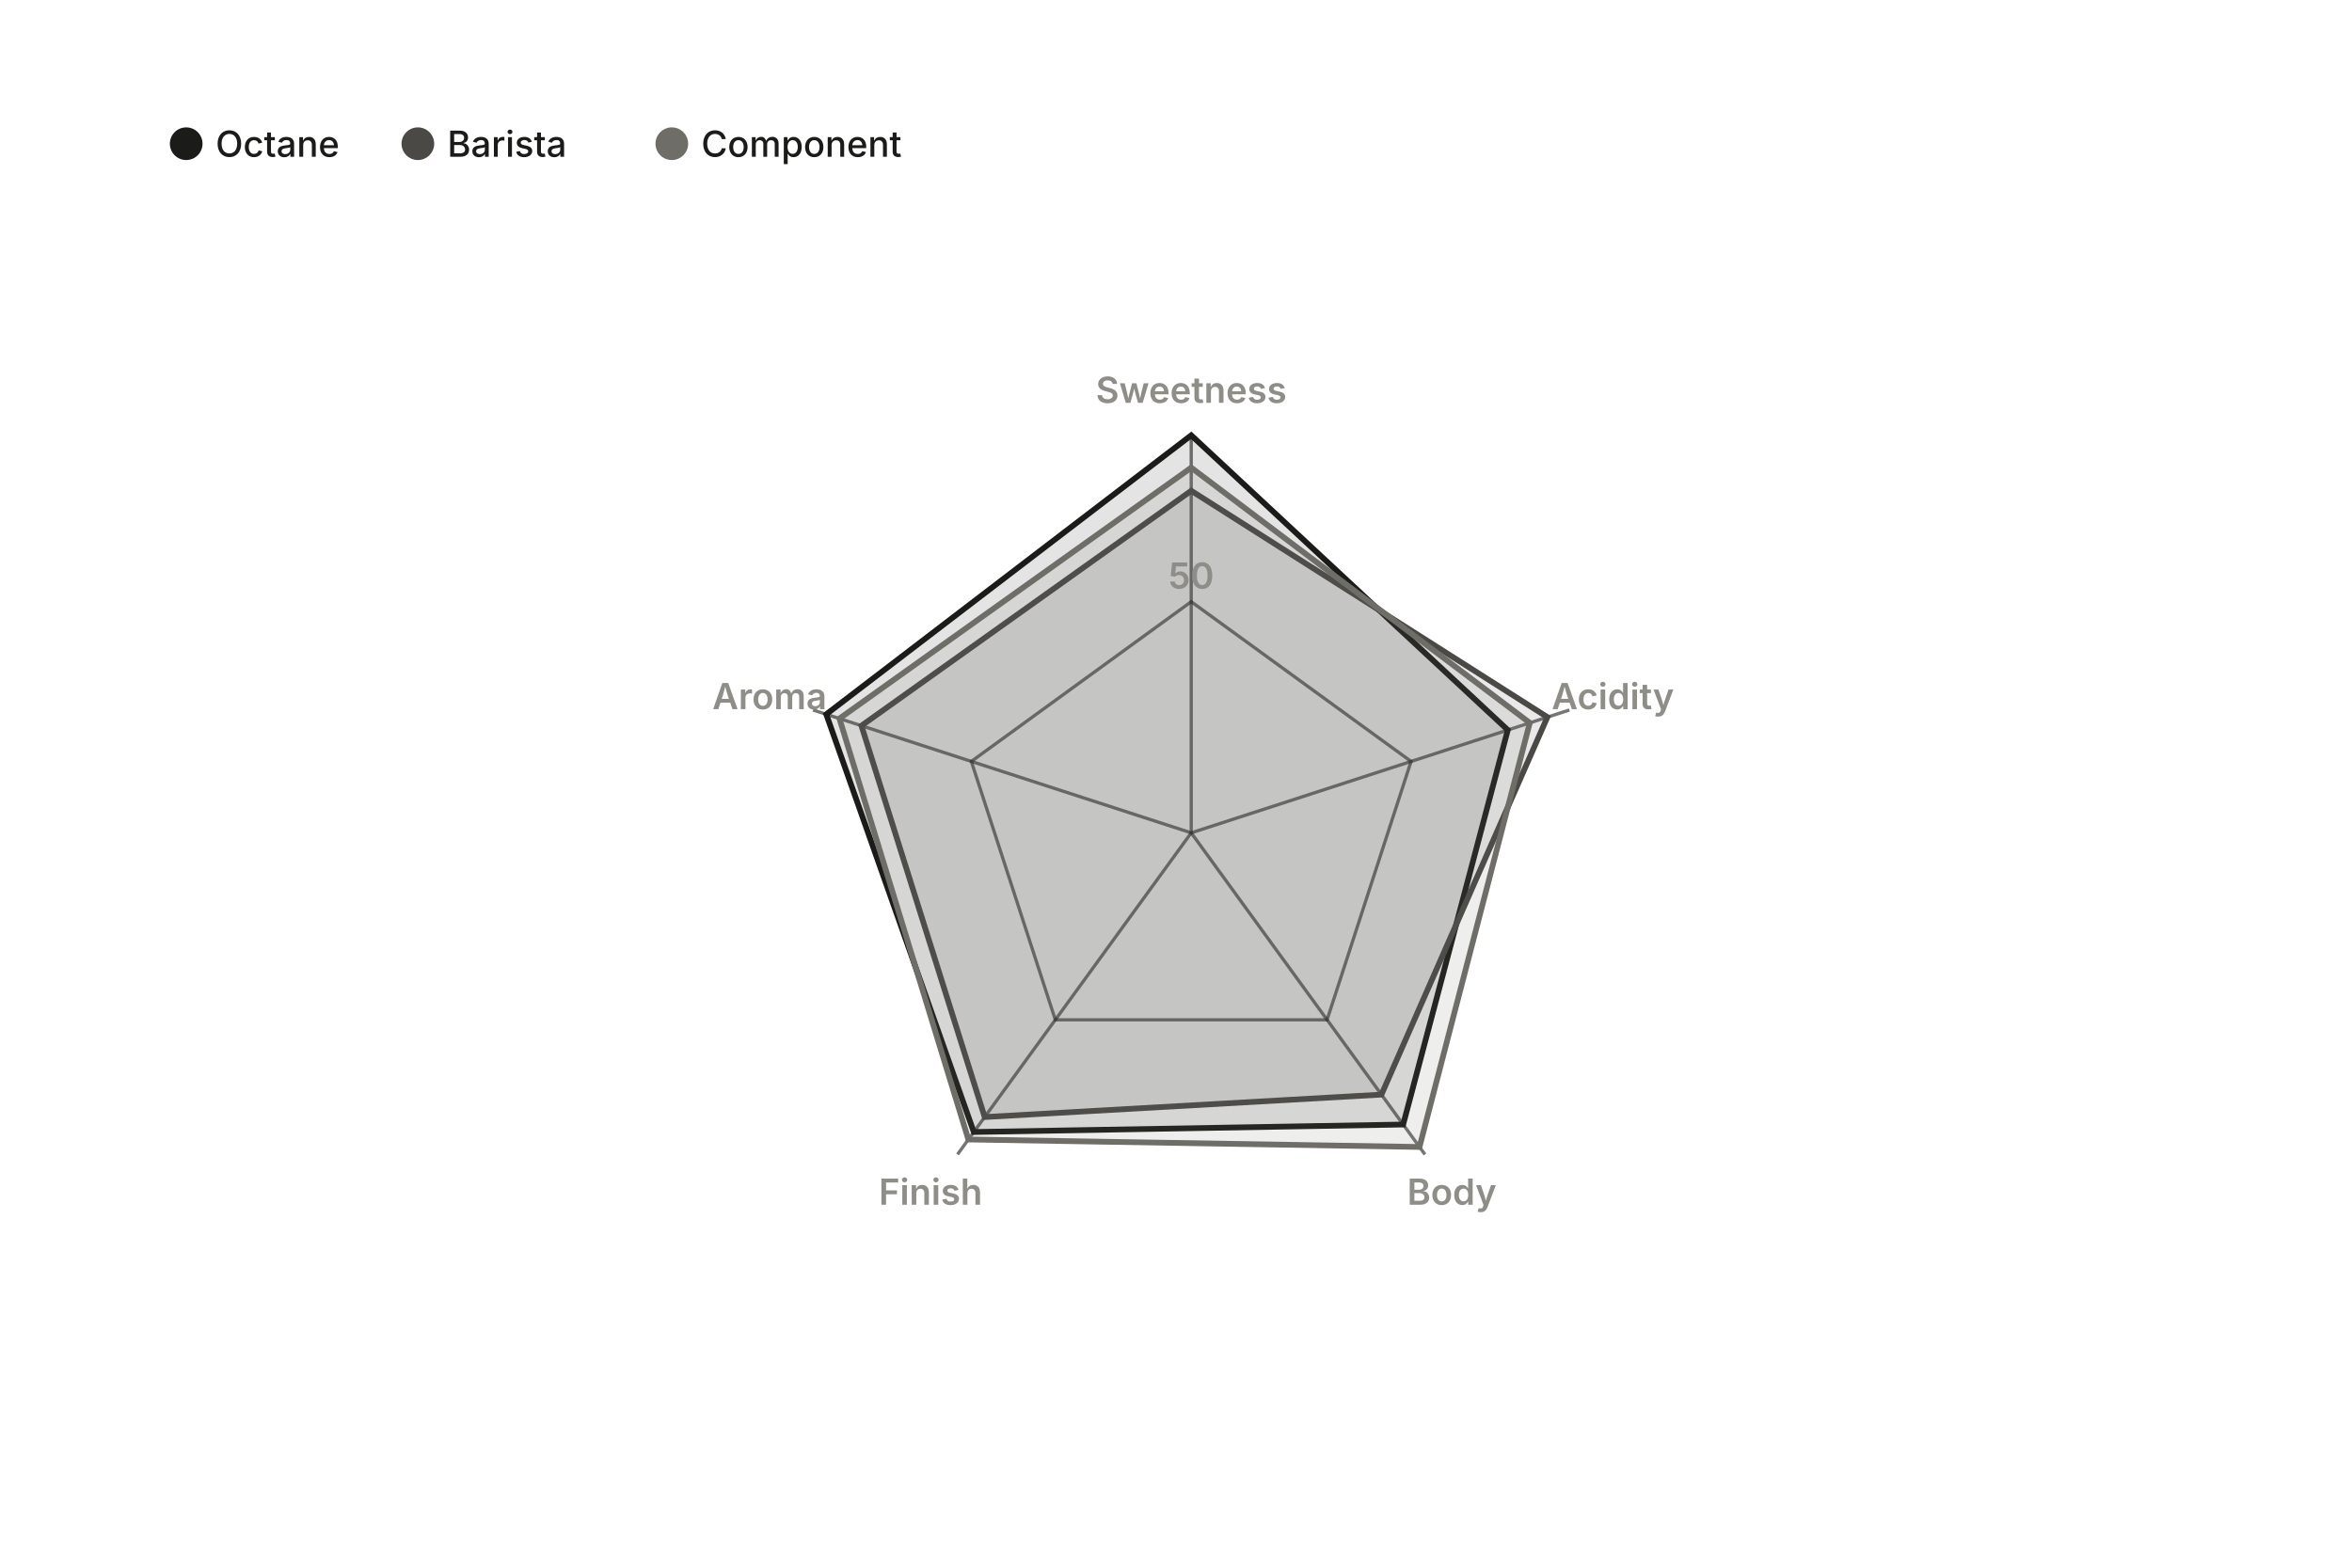
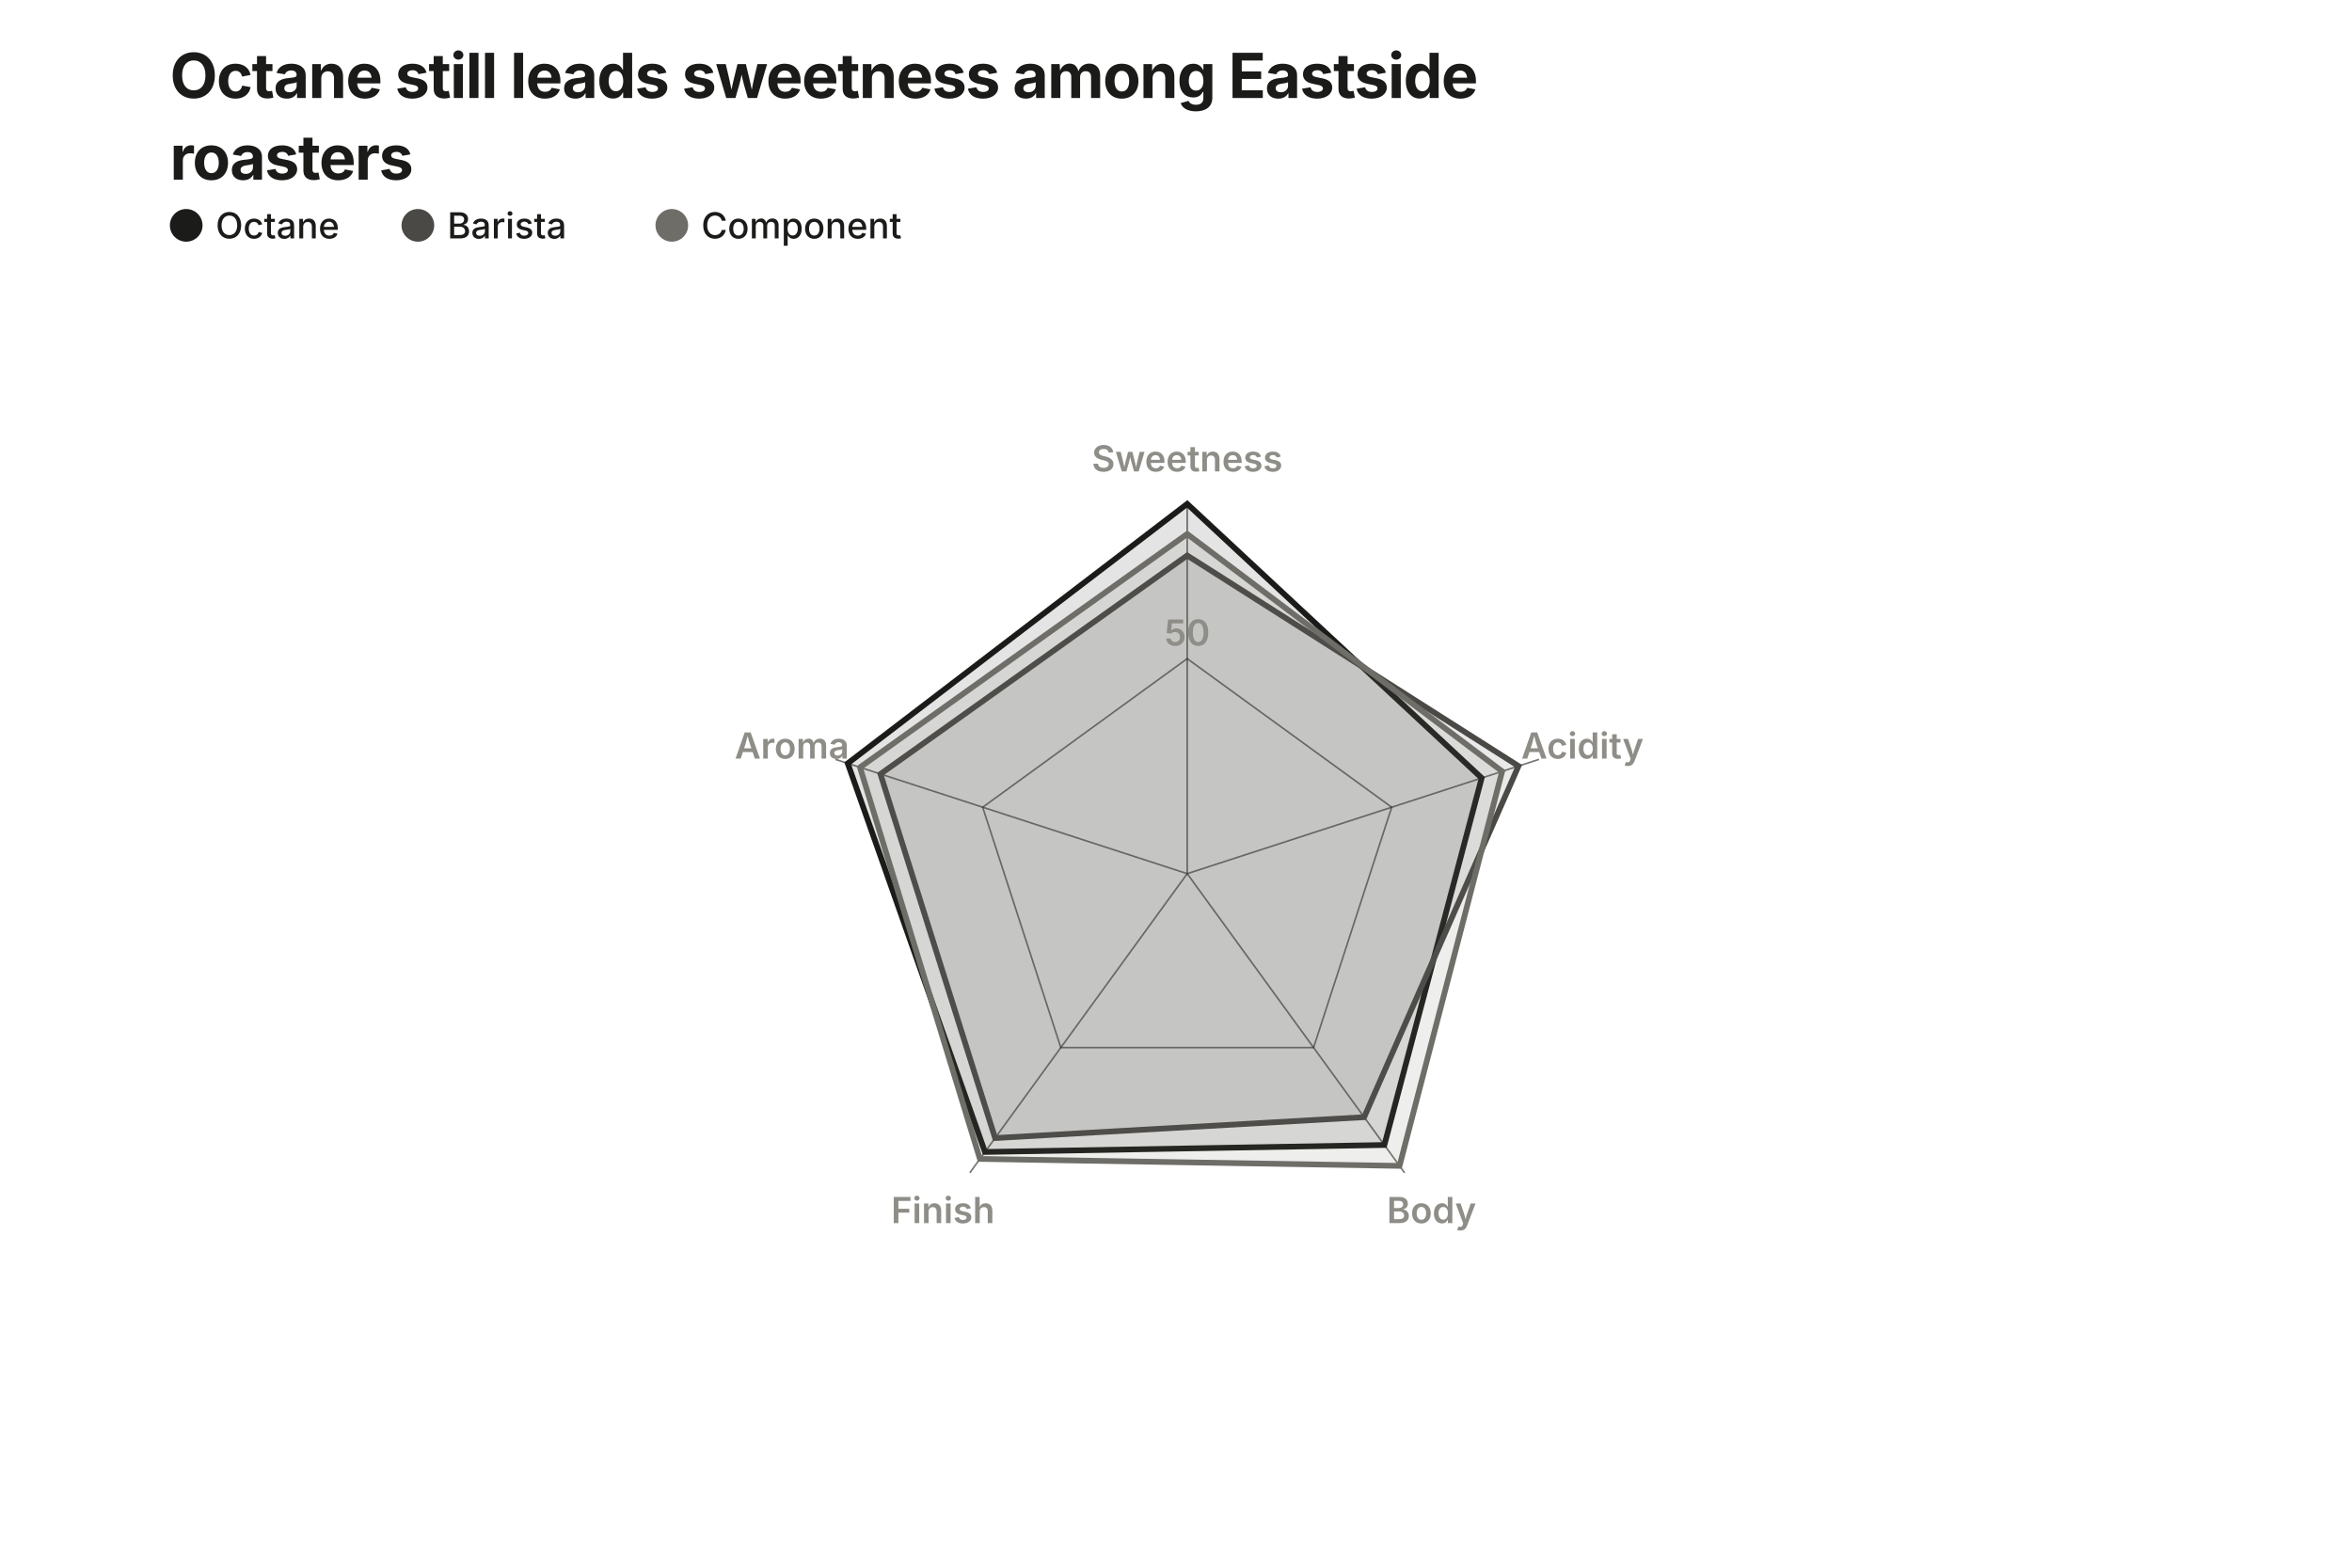
<svg xmlns="http://www.w3.org/2000/svg" width="720" height="480" viewBox="0 0 720 480" role="img" aria-label="radar chart: Octane still leads sweetness among Eastside roasters, 15 rows, series roaster" aria-labelledby="mv-8ea7187fd1d29496-title" aria-describedby="mv-8ea7187fd1d29496-desc" data-markvis="2" data-chart-type="radar" data-id="mv-8ea7187fd1d29496" font-family="Inter, ui-sans-serif, system-ui, -apple-system, &quot;Segoe UI&quot;, sans-serif" font-size="12">
-   <text x="52" y="30" text-anchor="start" font-size="19" font-weight="700" letter-spacing="-0.02em" fill="#1B1B19" />
+   <text x="52" y="30" text-anchor="start" font-size="19" font-weight="700" letter-spacing="-0.02em" fill="#1B1B19">
+     <tspan x="52" dy="0">Octane still leads sweetness among Eastside</tspan>
+     <tspan x="52" dy="25">roasters</tspan>
+   </text>
  <g font-size="11" font-weight="500" fill="#1B1B19">
-     <circle cx="57" cy="44" r="5" fill="#1B1B19" />
-     <text x="66" y="48" data-legend="Octane">Octane</text>
-     <circle cx="127.92" cy="44" r="5" fill="#4A4945" />
-     <text x="136.92" y="48" data-legend="Barista">Barista</text>
-     <circle cx="205.66" cy="44" r="5" fill="#6E6D68" />
-     <text x="214.66" y="48" data-legend="Component">Component</text>
+     <circle cx="57" cy="69" r="5" fill="#1B1B19" />
+     <text x="66" y="73" data-legend="Octane">Octane</text>
+     <circle cx="127.92" cy="69" r="5" fill="#4A4945" />
+     <text x="136.92" y="73" data-legend="Barista">Barista</text>
+     <circle cx="205.66" cy="69" r="5" fill="#6E6D68" />
+     <text x="214.66" y="73" data-legend="Component">Component</text>
  </g>
-   <g fill="none" stroke="#1B1B19" stroke-opacity="0.6" stroke-width="1" data-radar-grid="1">
-     <path d="M364.66 184.23 L431.96 233.13 L406.25 312.25 L323.06 312.25 L297.35 233.13 Z" />
-     <line x1="364.66" y1="255" x2="364.66" y2="133.28" />
-     <line x1="364.66" y1="255" x2="480.42" y2="217.39" />
-     <line x1="364.66" y1="255" x2="436.2" y2="353.47" />
-     <line x1="364.66" y1="255" x2="293.11" y2="353.47" />
-     <line x1="364.66" y1="255" x2="248.89" y2="217.39" />
+   <g fill="none" stroke="#1B1B19" stroke-opacity="0.6" stroke-width="0.5" data-radar-grid="1">
+     <path d="M363.43 201.67 L426.03 247.16 L402.12 320.75 L324.74 320.75 L300.82 247.16 Z" />
+     <line x1="363.43" y1="267.5" x2="363.43" y2="154.28" />
+     <line x1="363.43" y1="267.5" x2="471.11" y2="232.51" />
+     <line x1="363.43" y1="267.5" x2="429.98" y2="359.1" />
+     <line x1="363.43" y1="267.5" x2="296.88" y2="359.1" />
+     <line x1="363.43" y1="267.5" x2="255.75" y2="232.51" />
  </g>
  <g data-radar="1">
-     <path d="M364.66 133.28 L461.57 223.51 L429.54 344.31 L298.1 346.6 L252.93 218.7 Z" fill="#1B1B19" fill-opacity="0.12" stroke="#1B1B19" stroke-width="1.75" data-series="Octane" />
-     <path d="M364.66 150.26 L473.69 219.57 L422.89 335.15 L301.43 342.02 L263.7 222.2 Z" fill="#4A4945" fill-opacity="0.12" stroke="#4A4945" stroke-width="1.75" data-series="Barista" />
-     <path d="M364.66 143.19 L468.3 221.32 L434.54 351.18 L296.44 348.89 L256.97 220.01 Z" fill="#6E6D68" fill-opacity="0.12" stroke="#6E6D68" stroke-width="1.75" data-series="Component" />
+     <path d="M363.43 154.28 L453.58 238.21 L423.79 350.58 L301.52 352.71 L259.51 233.73 Z" fill="#1B1B19" fill-opacity="0.12" stroke="#1B1B19" stroke-width="1.75" data-series="Octane" />
+     <path d="M363.43 170.08 L464.85 234.55 L417.6 342.06 L304.62 348.45 L269.52 236.99 Z" fill="#4A4945" fill-opacity="0.12" stroke="#4A4945" stroke-width="1.75" data-series="Barista" />
+     <path d="M363.43 163.5 L459.84 236.17 L428.43 356.97 L299.97 354.84 L263.26 234.95 Z" fill="#6E6D68" fill-opacity="0.12" stroke="#6E6D68" stroke-width="1.75" data-series="Component" />
  </g>
  <g fill="#8E8D87" font-size="11" font-weight="600">
-     <text x="364.66" y="119.28" text-anchor="middle" dominant-baseline="middle" data-spoke="Sweetness">Sweetness</text>
-     <text x="493.73" y="213.06" text-anchor="middle" dominant-baseline="middle" data-spoke="Acidity">Acidity</text>
-     <text x="444.43" y="364.8" text-anchor="middle" dominant-baseline="middle" data-spoke="Body">Body</text>
-     <text x="284.88" y="364.8" text-anchor="middle" dominant-baseline="middle" data-spoke="Finish">Finish</text>
-     <text x="235.58" y="213.06" text-anchor="middle" dominant-baseline="middle" data-spoke="Aroma">Aroma</text>
-     <text x="364.66" y="180.23" text-anchor="middle" font-size="11" fill="#8E8D87" data-radar-tick="50">50</text>
+     <text x="363.43" y="140.28" text-anchor="middle" dominant-baseline="middle" data-spoke="Sweetness">Sweetness</text>
+     <text x="484.42" y="228.19" text-anchor="middle" dominant-baseline="middle" data-spoke="Acidity">Acidity</text>
+     <text x="438.21" y="370.42" text-anchor="middle" dominant-baseline="middle" data-spoke="Body">Body</text>
+     <text x="288.65" y="370.42" text-anchor="middle" dominant-baseline="middle" data-spoke="Finish">Finish</text>
+     <text x="242.43" y="228.19" text-anchor="middle" dominant-baseline="middle" data-spoke="Aroma">Aroma</text>
+     <text x="363.43" y="197.67" text-anchor="middle" font-size="11" fill="#8E8D87" data-radar-tick="50">50</text>
  </g>
</svg>
